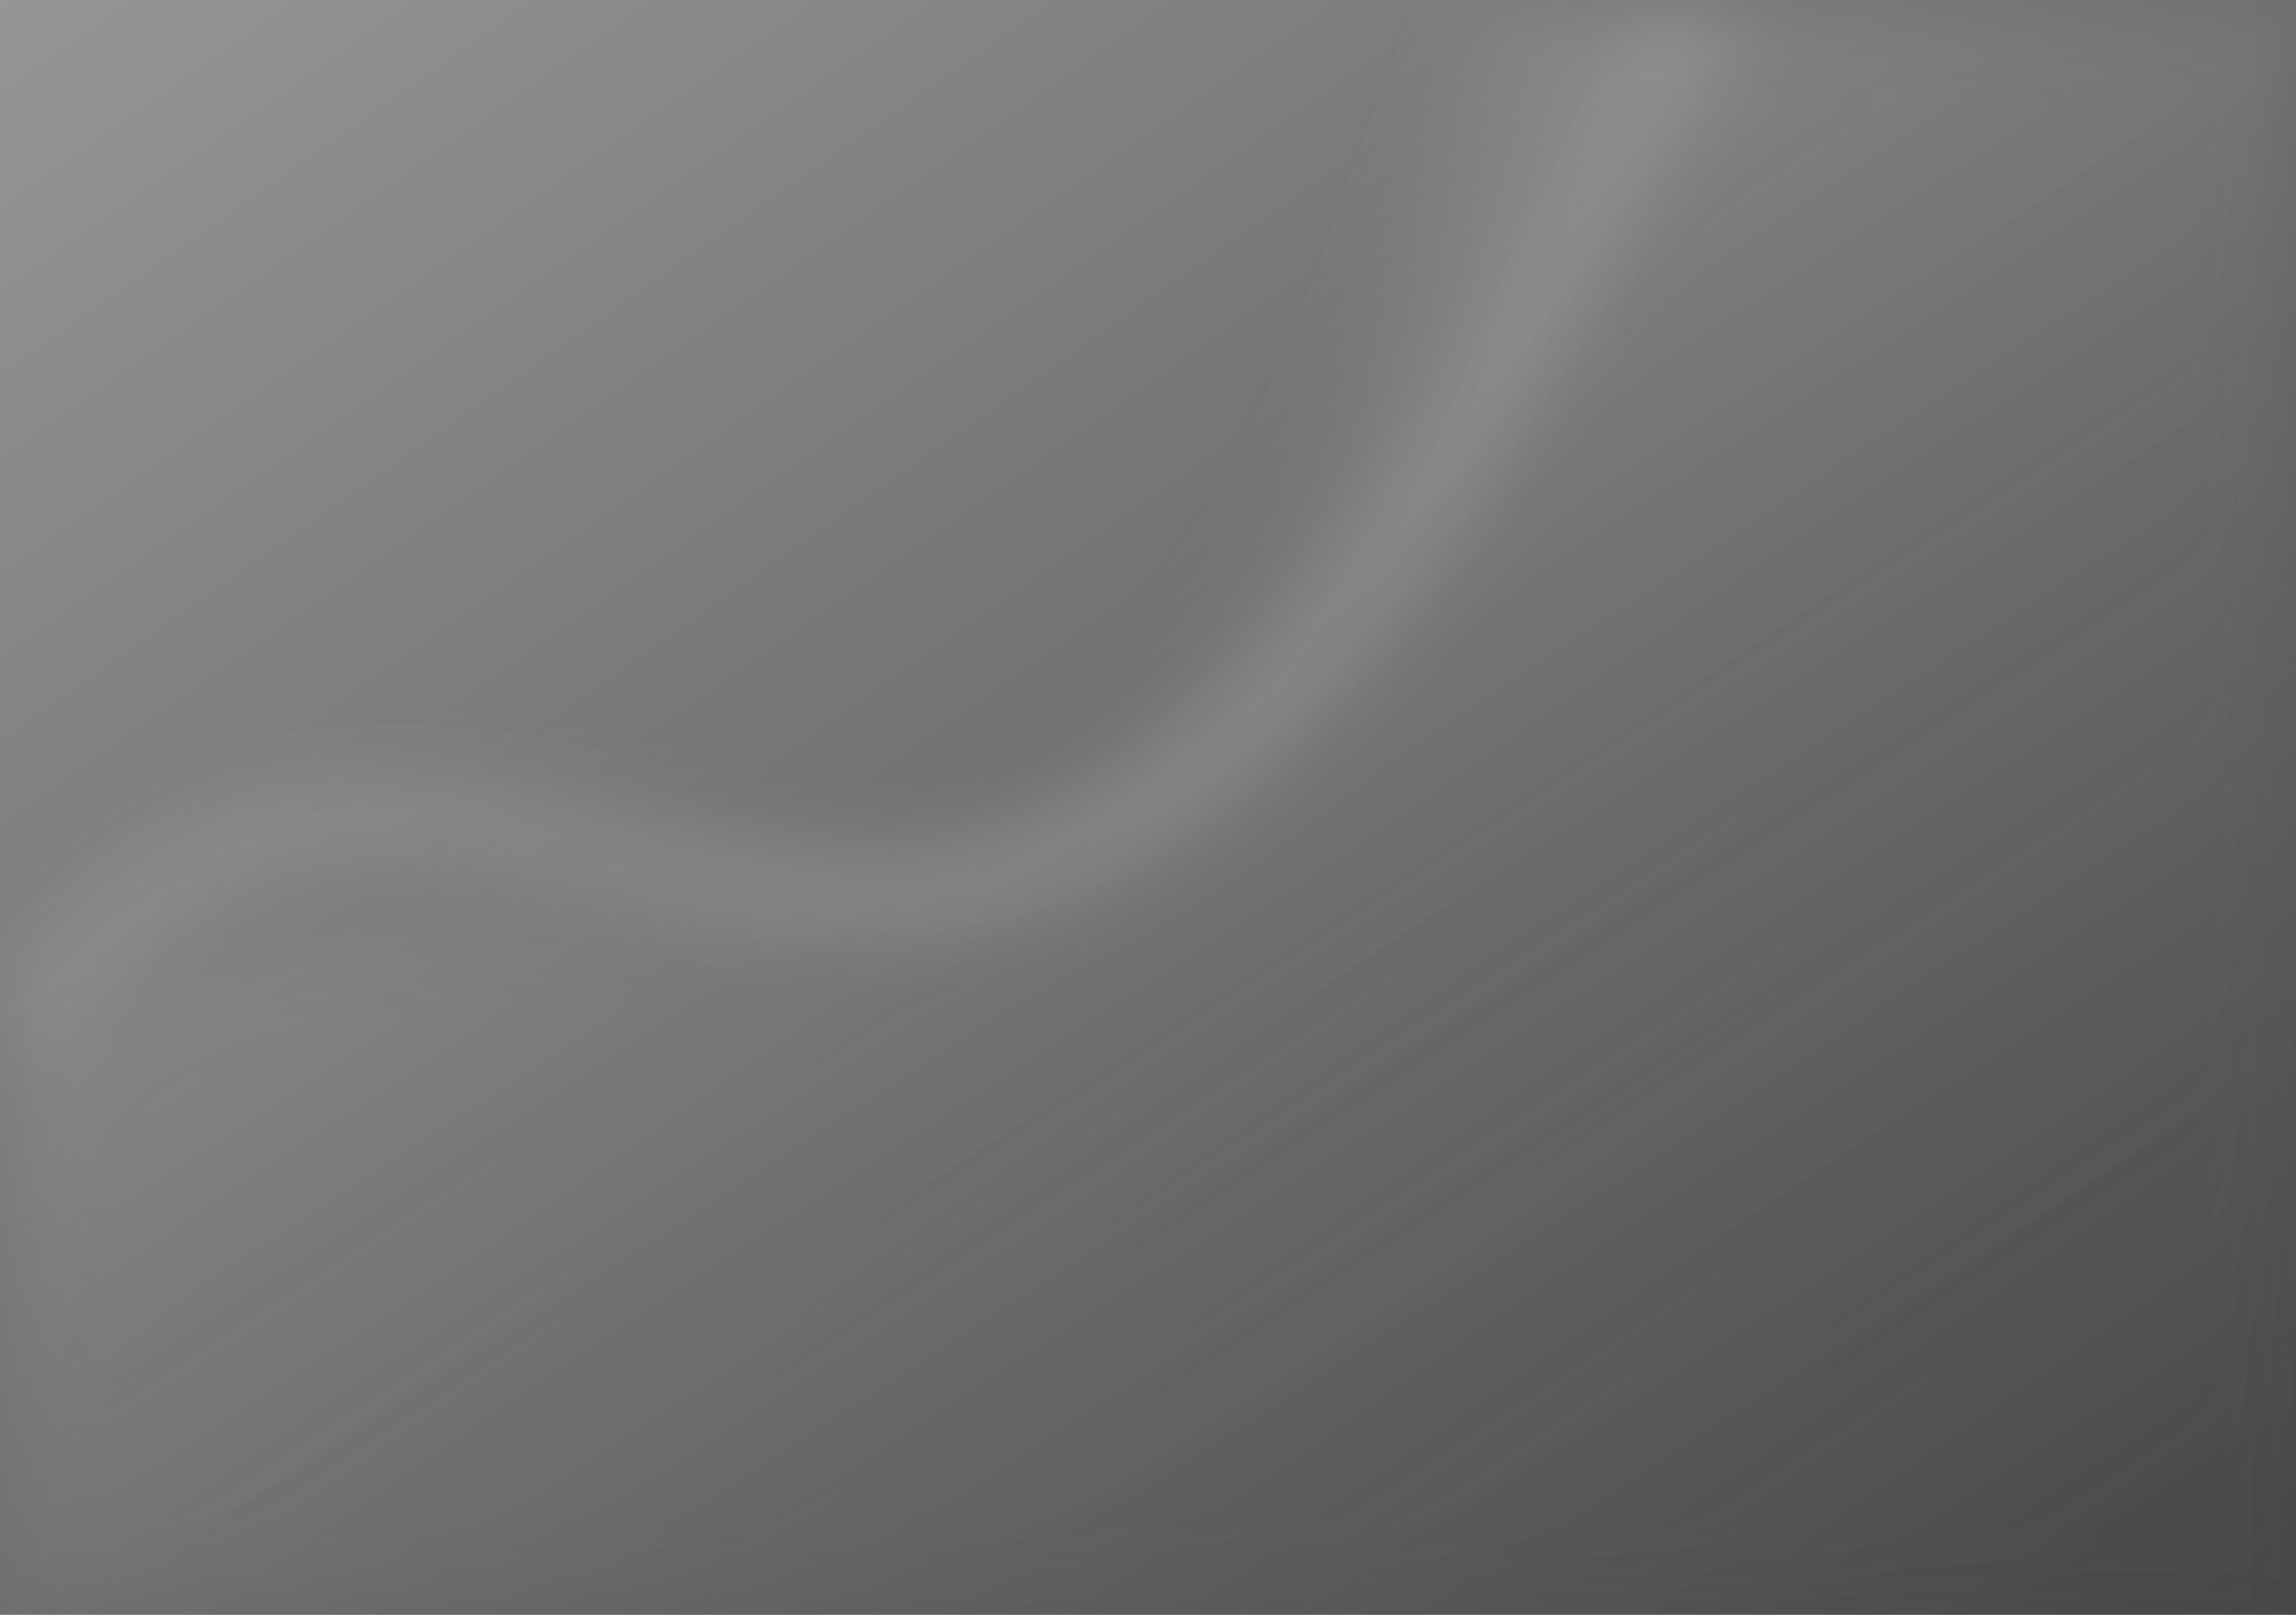
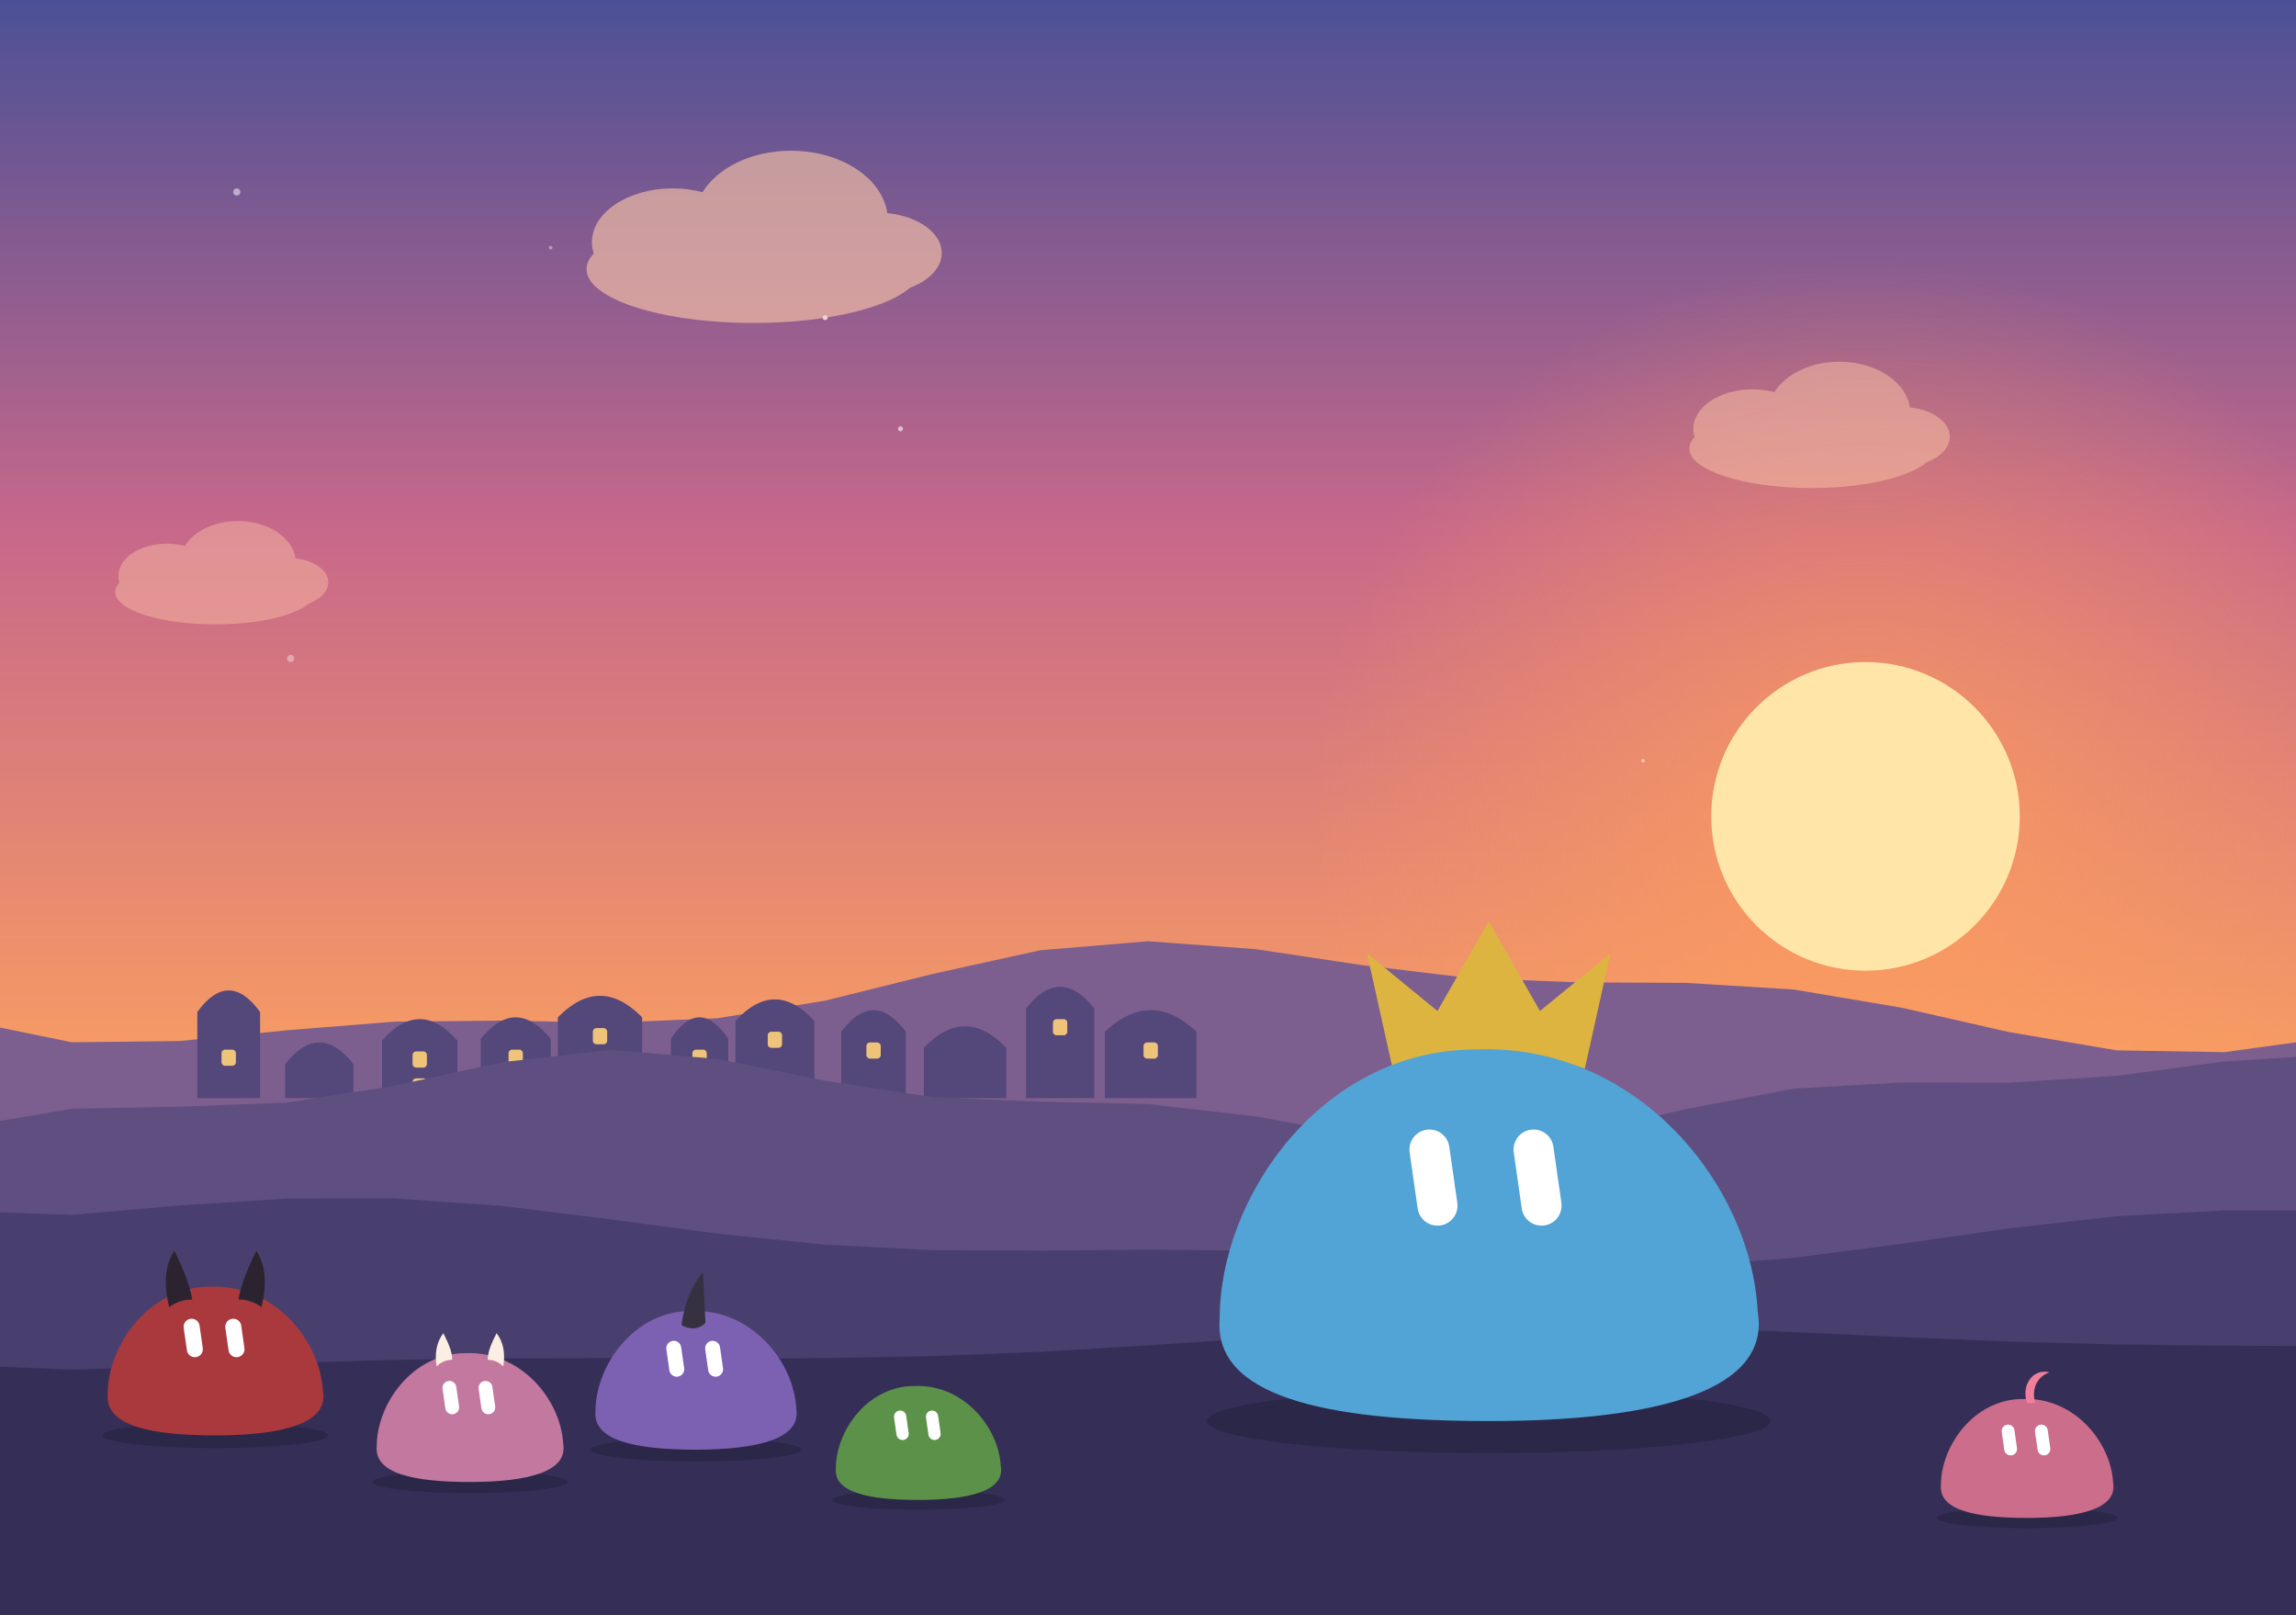
<svg xmlns="http://www.w3.org/2000/svg" width="1280" height="900" viewBox="0 0 1280 900">
  <defs>
-     <linearGradient id="sky" x2="1" y2="1">
-       <stop stop-color="#969696" />
-       <stop offset="1" stop-color="#464646" />
+     <linearGradient id="sky" x1="0" x2="0" y1="0" y2="1">
+       <stop offset="0.00" stop-color="#4A5096" />
+       <stop offset="0.33" stop-color="#C8688A" />
+       <stop offset="0.67" stop-color="#F99E62" />
+       <stop offset="1.00" stop-color="#FCD08F" />
    </linearGradient>
-     <linearGradient id="wave" x2="0.8" y2="1">
-       <stop stop-color="#cccccc" stop-opacity=".8" />
-       <stop offset="1" stop-color="#464646" stop-opacity=".15" />
-     </linearGradient>
-     <filter id="soft">
-       <feGaussianBlur stdDeviation="24" />
-     </filter>
+     <radialGradient id="glow">
+       <stop stop-color="#FF9E5C" stop-opacity=".75" />
+       <stop offset="1" stop-color="#FF9E5C" stop-opacity="0" />
+     </radialGradient>
  </defs>
  <path fill="url(#sky)" d="M0 0h1280v900H0z" />
-   <g filter="url(#soft)">
-     <path fill="url(#wave)" d="M-120 840C120 170 540 850 790 130S1200-70 1430 190V1000H-120z" />
-     <path fill="none" stroke="#cccccc" stroke-opacity=".45" stroke-width="18" d="M-80 730C210 80 490 890 850 180S1190 20 1370 100" />
+   <circle cx="307" cy="138" r="1" fill="#fff" opacity="0.40" />
+   <circle cx="916" cy="424" r="1" fill="#fff" opacity="0.78" />
+   <circle cx="132" cy="107" r="2" fill="#fff" opacity="0.51" />
+   <circle cx="460" cy="177" r="1.4" fill="#fff" opacity="0.74" />
+   <circle cx="502" cy="239" r="1.4" fill="#fff" opacity="0.59" />
+   <circle cx="162" cy="367" r="2" fill="#fff" opacity="0.37" />
+   <circle cx="1040" cy="455" r="310" fill="url(#glow)" opacity="1" />
+   <circle cx="1040" cy="455" r="86" fill="#FFE6A8" />
+   <g transform="translate(420 150) scale(1.5)" fill="#FFC9A8" opacity="0.6">
+     <ellipse cx="0" cy="0" rx="62" ry="20" />
+     <ellipse cx="-30" cy="-10" rx="30" ry="20" />
+     <ellipse cx="14" cy="-18" rx="36" ry="26" />
+     <ellipse cx="46" cy="-6" rx="24" ry="15" />
+   </g>
+   <g transform="translate(1010 250) scale(1.1)" fill="#FFC9A8" opacity="0.48">
+     <ellipse cx="0" cy="0" rx="62" ry="20" />
+     <ellipse cx="-30" cy="-10" rx="30" ry="20" />
+     <ellipse cx="14" cy="-18" rx="36" ry="26" />
+     <ellipse cx="46" cy="-6" rx="24" ry="15" />
+   </g>
+   <g transform="translate(120 330) scale(0.9)" fill="#FFC9A8" opacity="0.42">
+     <ellipse cx="0" cy="0" rx="62" ry="20" />
+     <ellipse cx="-30" cy="-10" rx="30" ry="20" />
+     <ellipse cx="14" cy="-18" rx="36" ry="26" />
+     <ellipse cx="46" cy="-6" rx="24" ry="15" />
+   </g>
+   <path d="M -20 568.6 L 40 580.9 L 100 580.2 L 160 574.2 L 220 569.4 L 280 568.8 L 340 570.0 L 400 567.5 L 460 557.7 L 520 542.8 L 580 529.6 L 640 524.6 L 700 529.0 L 760 538.0 L 820 545.2 L 880 547.5 L 940 547.8 L 1000 551.5 L 1060 561.6 L 1120 575.2 L 1180 585.4 L 1240 586.4 L 1300 578.2 L 1340 920 L -20 920 Z" fill="#7C5F8E" />
+   <path d="M 110 612 V 564 Q 127.5 540 145 564 V 612 Z" fill="#54477A" />
+   <rect x="123.5" y="585" width="8" height="9" rx="2" fill="#FFD27A" opacity="0.9" />
+   <path d="M 159 612 V 593 Q 178.0 569 197 593 V 612 Z" fill="#54477A" />
+   <path d="M 213 612 V 580 Q 234.0 556 255 580 V 612 Z" fill="#54477A" />
+   <rect x="230.0" y="586" width="8" height="9" rx="2" fill="#FFD27A" opacity="0.9" />
+   <rect x="230.0" y="601" width="8" height="9" rx="2" fill="#FFD27A" opacity="0.9" />
+   <path d="M 268 612 V 579 Q 287.5 555 307 579 V 612 Z" fill="#54477A" />
+   <rect x="283.5" y="585" width="8" height="9" rx="2" fill="#FFD27A" opacity="0.9" />
+   <rect x="283.5" y="600" width="8" height="9" rx="2" fill="#FFD27A" opacity="0.9" />
+   <path d="M 311 612 V 567 Q 334.5 543 358 567 V 612 Z" fill="#54477A" />
+   <rect x="330.5" y="573" width="8" height="9" rx="2" fill="#FFD27A" opacity="0.9" />
+   <path d="M 374 612 V 579 Q 390.0 555 406 579 V 612 Z" fill="#54477A" />
+   <rect x="386.0" y="585" width="8" height="9" rx="2" fill="#FFD27A" opacity="0.9" />
+   <path d="M 410 612 V 569 Q 432.0 545 454 569 V 612 Z" fill="#54477A" />
+   <rect x="428.0" y="575" width="8" height="9" rx="2" fill="#FFD27A" opacity="0.9" />
+   <path d="M 469 612 V 575 Q 487.0 551 505 575 V 612 Z" fill="#54477A" />
+   <rect x="483.0" y="581" width="8" height="9" rx="2" fill="#FFD27A" opacity="0.9" />
+   <path d="M 515 612 V 584 Q 538.0 560 561 584 V 612 Z" fill="#54477A" />
+   <path d="M 572 612 V 562 Q 591.0 538 610 562 V 612 Z" fill="#54477A" />
+   <rect x="587.0" y="568" width="8" height="9" rx="2" fill="#FFD27A" opacity="0.9" />
+   <path d="M 616 612 V 575 Q 641.5 551 667 575 V 612 Z" fill="#54477A" />
+   <rect x="637.5" y="581" width="8" height="9" rx="2" fill="#FFD27A" opacity="0.9" />
+   <path d="M -20 628.2 L 40 617.9 L 100 616.8 L 160 614.5 L 220 605.1 L 280 592.0 L 340 585.1 L 400 590.2 L 460 602.3 L 520 611.5 L 580 614.0 L 640 615.3 L 700 622.2 L 760 633.0 L 820 638.5 L 880 632.1 L 940 618.1 L 1000 606.7 L 1060 603.3 L 1120 603.4 L 1180 599.6 L 1240 591.6 L 1300 587.8 L 1340 920 L -20 920 Z" fill="#5F4F80" />
+   <path d="M -20 674.9 L 40 677.1 L 100 671.8 L 160 668.0 L 220 667.9 L 280 672.1 L 340 679.5 L 400 687.5 L 460 693.7 L 520 696.7 L 580 697.0 L 640 696.4 L 700 697.0 L 760 699.6 L 820 703.3 L 880 706.0 L 940 705.6 L 1000 701.0 L 1060 693.2 L 1120 684.6 L 1180 677.8 L 1240 674.6 L 1300 674.7 L 1340 920 L -20 920 Z" fill="#493F6E" />
+   <path d="M -20 760.9 L 40 763.3 L 100 761.6 L 160 759.6 L 220 757.9 L 280 757.0 L 340 756.9 L 400 757.1 L 460 756.9 L 520 755.8 L 580 753.4 L 640 749.8 L 700 745.8 L 760 742.1 L 820 739.7 L 880 739.0 L 940 740.0 L 1000 742.4 L 1060 745.2 L 1120 747.7 L 1180 749.3 L 1240 750.0 L 1300 750.2 L 1340 920 L -20 920 Z" fill="#352F58" />
+   <g transform="translate(651.4 484.9) scale(3.571)">
+     <ellipse cx="50" cy="86" rx="44" ry="5" fill="#000000" opacity=".18" />
+     <path d="M 35 31 L 31 13 L 42 22 L 50 8 L 58 22 L 69 13 L 65 31 Q 50 26 35 31 Z" fill="#deb440" />
+     <path d="M 8 70 C 8 51 24 28 48 28 C 73 27 91 49 92 69 C 94 81 77 86 50 86 C 24 86 7 82 8 70 Z" fill="#52a4d6" />
+     <g transform="translate(49.5 48) scale(1.25) translate(-49.5 -48)">
+       <path d="M 42.5 44.5 Q 43 48 43.5 51.5 M 55.5 44.5 Q 56 48 56.5 51.5" fill="none" stroke="#fff" stroke-width="5" stroke-linecap="round" />
+     </g>
+   </g>
+   <g transform="translate(48.6 677.1) scale(1.429)">
+     <ellipse cx="50" cy="86" rx="44" ry="5" fill="#000000" opacity=".18" />
+     <path d="M 8 70 C 8 51 24 28 48 28 C 73 27 91 49 92 69 C 94 81 77 86 50 86 C 24 86 7 82 8 70 Z" fill="#aa393d" />
+     <path d="M 32 36 C 30 28 30 20 34 14 C 37 20 40 27 41 33 Q 36 33 32 36 Z M 68 36 C 70 28 70 20 66 14 C 63 20 60 27 59 33 Q 64 33 68 36 Z" fill="#2B2430" />
+     <g transform="translate(49.5 48) scale(1.25) translate(-49.5 -48)">
+       <path d="M 42.5 44.5 Q 43 48 43.5 51.5 M 55.5 44.5 Q 56 48 56.5 51.5" fill="none" stroke="#fff" stroke-width="5" stroke-linecap="round" />
+     </g>
+   </g>
+   <g transform="translate(200.1 719.5) scale(1.238)">
+     <ellipse cx="50" cy="86" rx="44" ry="5" fill="#000000" opacity=".18" />
+     <path d="M 8 70 C 8 51 24 28 48 28 C 73 27 91 49 92 69 C 94 81 77 86 50 86 C 24 86 7 82 8 70 Z" fill="#c2789f" />
+     <path d="M 35 34 C 34 28 35 23 38 19 C 40 23 42 27 42 31 Q 38 31 35 34 Z M 65 34 C 66 28 65 23 62 19 C 60 23 58 27 58 31 Q 62 31 65 34 Z" fill="#FBEFE3" />
+     <g transform="translate(49.5 48) scale(1.25) translate(-49.5 -48)">
+       <path d="M 42.5 44.5 Q 43 48 43.5 51.5 M 55.5 44.5 Q 56 48 56.5 51.5" fill="none" stroke="#fff" stroke-width="5" stroke-linecap="round" />
+     </g>
+   </g>
+   <g transform="translate(321.3 693.3) scale(1.333)">
+     <ellipse cx="50" cy="86" rx="44" ry="5" fill="#000000" opacity=".18" />
+     <path d="M 8 70 C 8 51 24 28 48 28 C 73 27 91 49 92 69 C 94 81 77 86 50 86 C 24 86 7 82 8 70 Z" fill="#7c61b2" />
+     <path d="M 44 34 C 45 25 49 16 53 12 L 54 33 Q 50 37 44 34 Z" fill="#363140" />
+     <g transform="translate(49.5 48) scale(1.25) translate(-49.5 -48)">
+       <path d="M 42.5 44.5 Q 43 48 43.5 51.5 M 55.5 44.5 Q 56 48 56.5 51.5" fill="none" stroke="#fff" stroke-width="5" stroke-linecap="round" />
+     </g>
+   </g>
+   <g transform="translate(457.2 741.8) scale(1.095)">
+     <ellipse cx="50" cy="86" rx="44" ry="5" fill="#000000" opacity=".18" />
+     <path d="M 8 70 C 8 51 24 28 48 28 C 73 27 91 49 92 69 C 94 81 77 86 50 86 C 24 86 7 82 8 70 Z" fill="#5b9148" />
+     <g transform="translate(49.5 48) scale(1.25) translate(-49.5 -48)">
+       <path d="M 42.5 44.5 Q 43 48 43.5 51.5 M 55.5 44.5 Q 56 48 56.5 51.5" fill="none" stroke="#fff" stroke-width="5" stroke-linecap="round" />
+     </g>
+   </g>
+   <g transform="translate(1072.9 747.7) scale(1.143)">
+     <ellipse cx="50" cy="86" rx="44" ry="5" fill="#000000" opacity=".18" />
+     <path d="M 8 70 C 8 51 24 28 48 28 C 73 27 91 49 92 69 C 94 81 77 86 50 86 C 24 86 7 82 8 70 Z" fill="#cb6d8b" />
+     <path d="M 50 30 C 47 21 53 13 61 15 C 55 17 52 23 54 30 Z" fill="#F07F9C" />
+     <g transform="translate(49.5 48) scale(1.25) translate(-49.5 -48)">
+       <path d="M 42.5 44.5 Q 43 48 43.5 51.5 M 55.5 44.5 Q 56 48 56.5 51.5" fill="none" stroke="#fff" stroke-width="5" stroke-linecap="round" />
+     </g>
  </g>
</svg>
